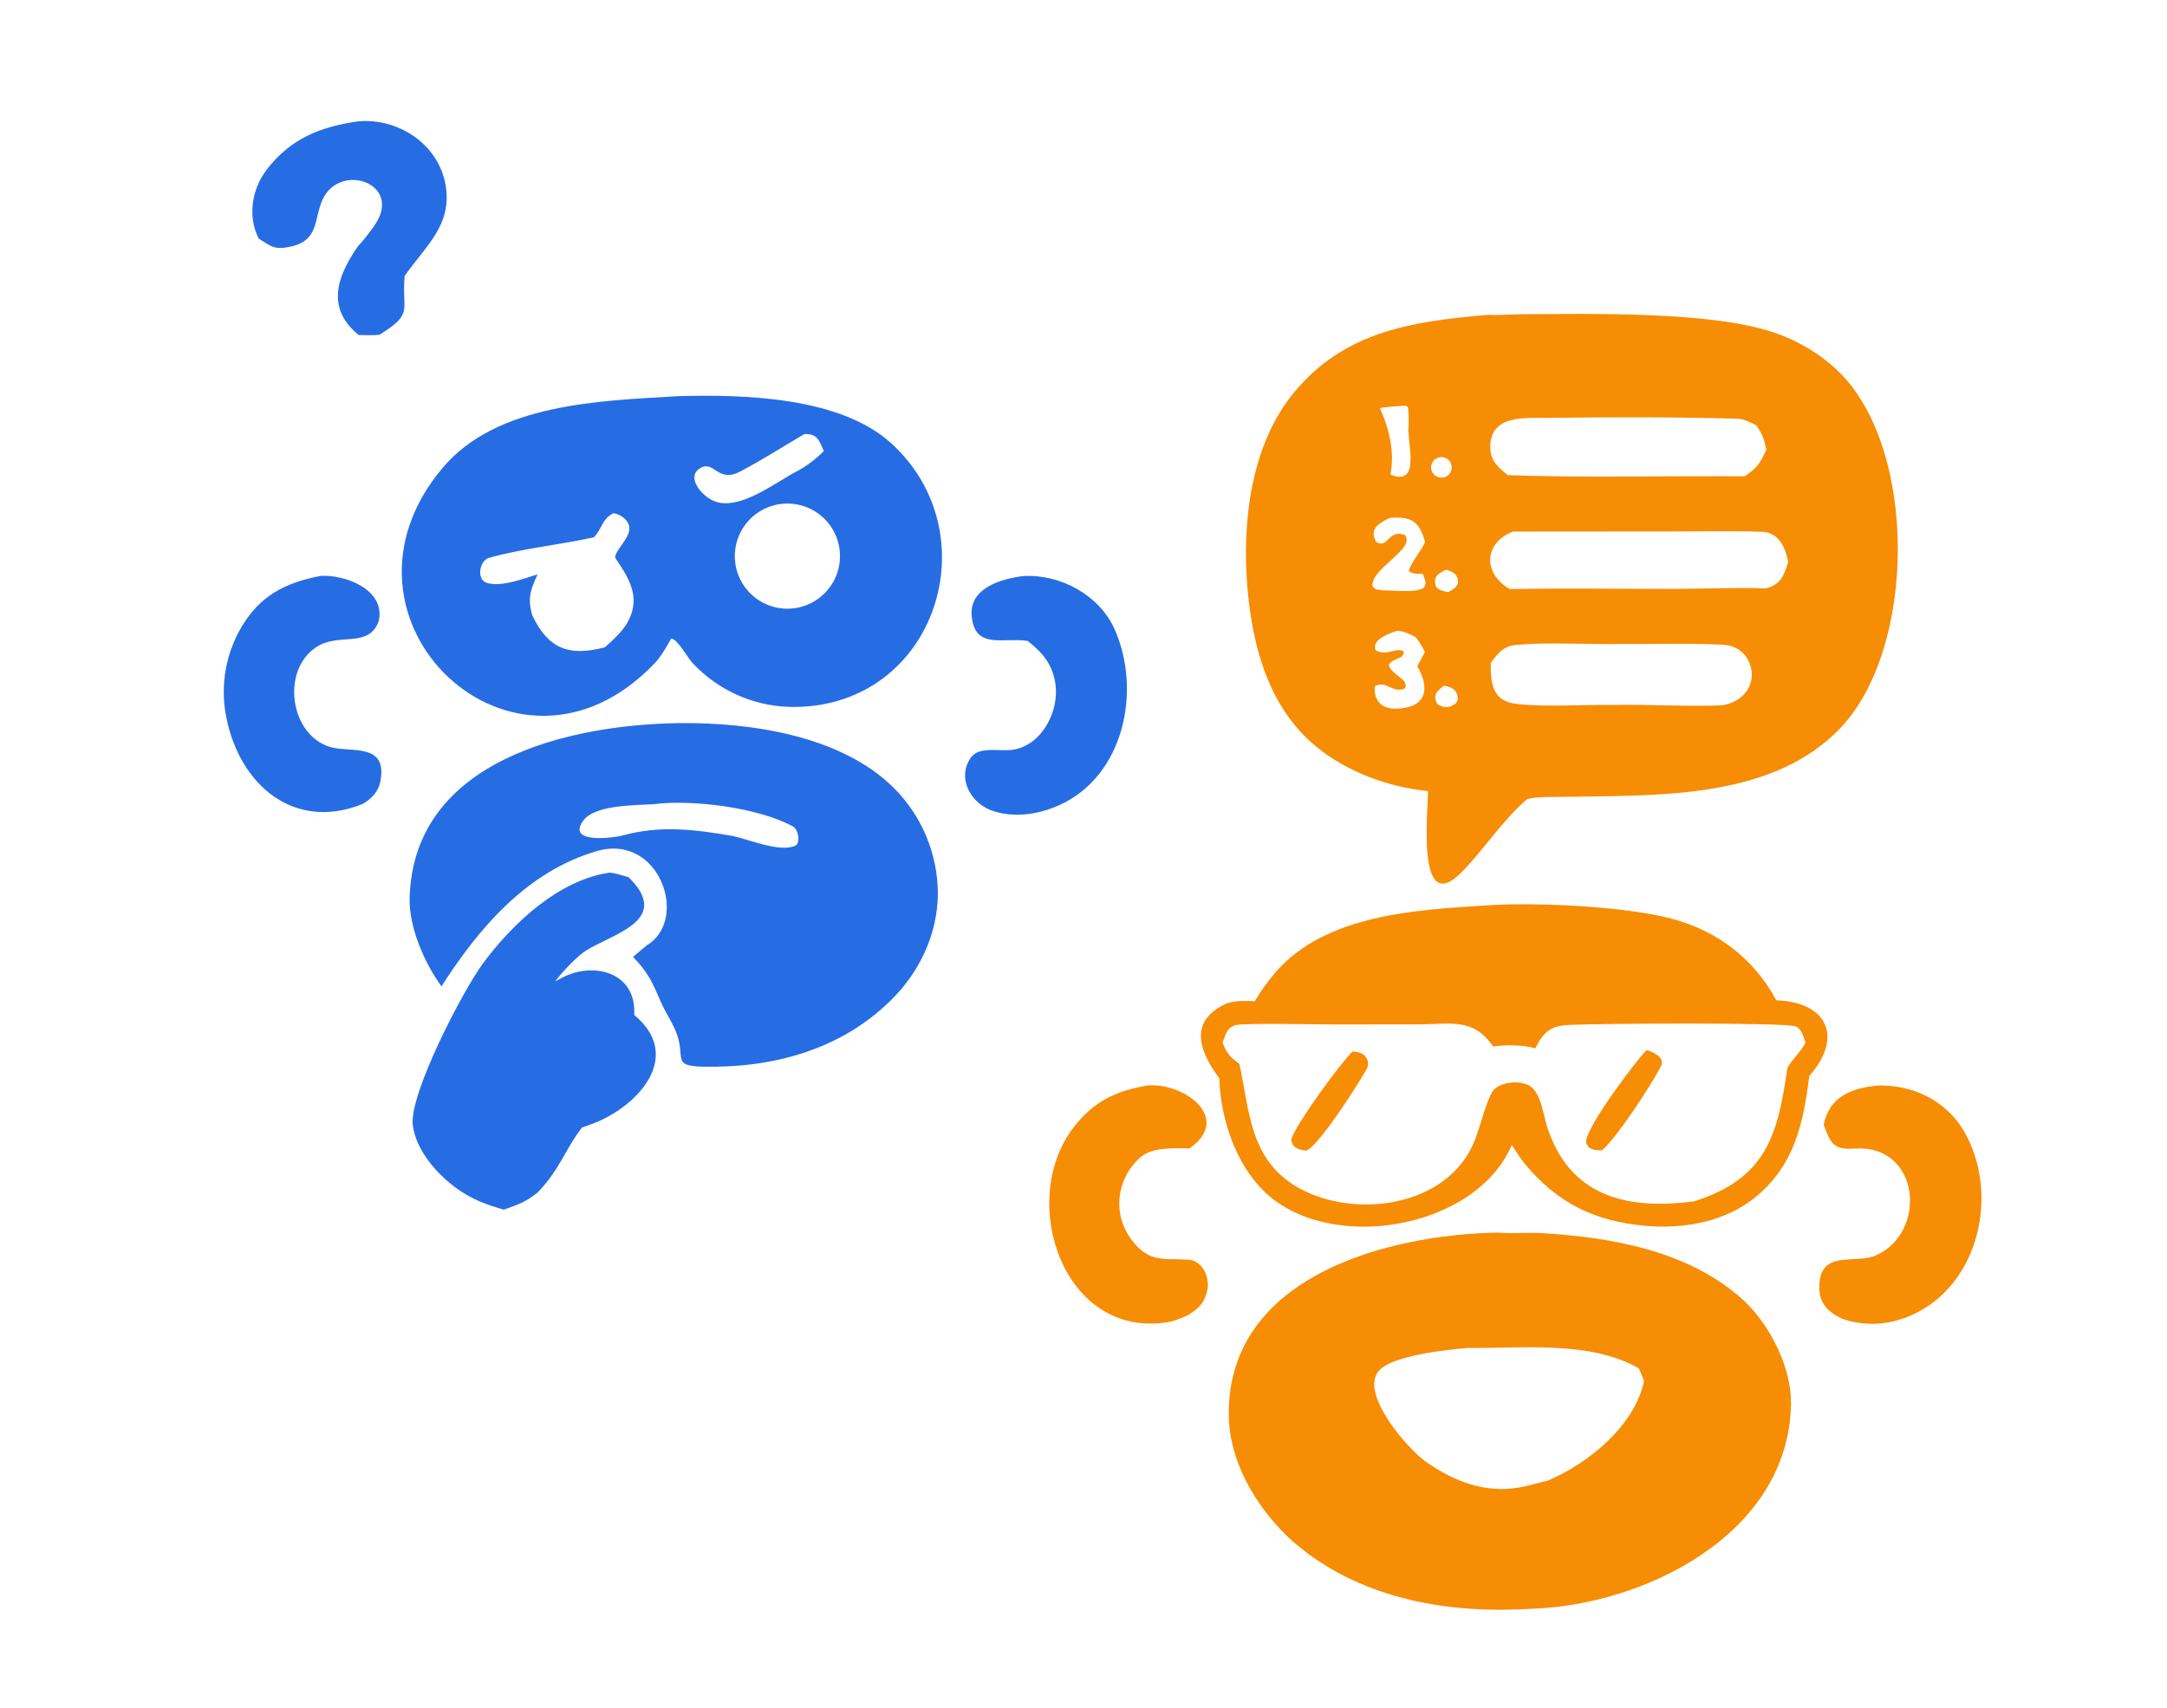
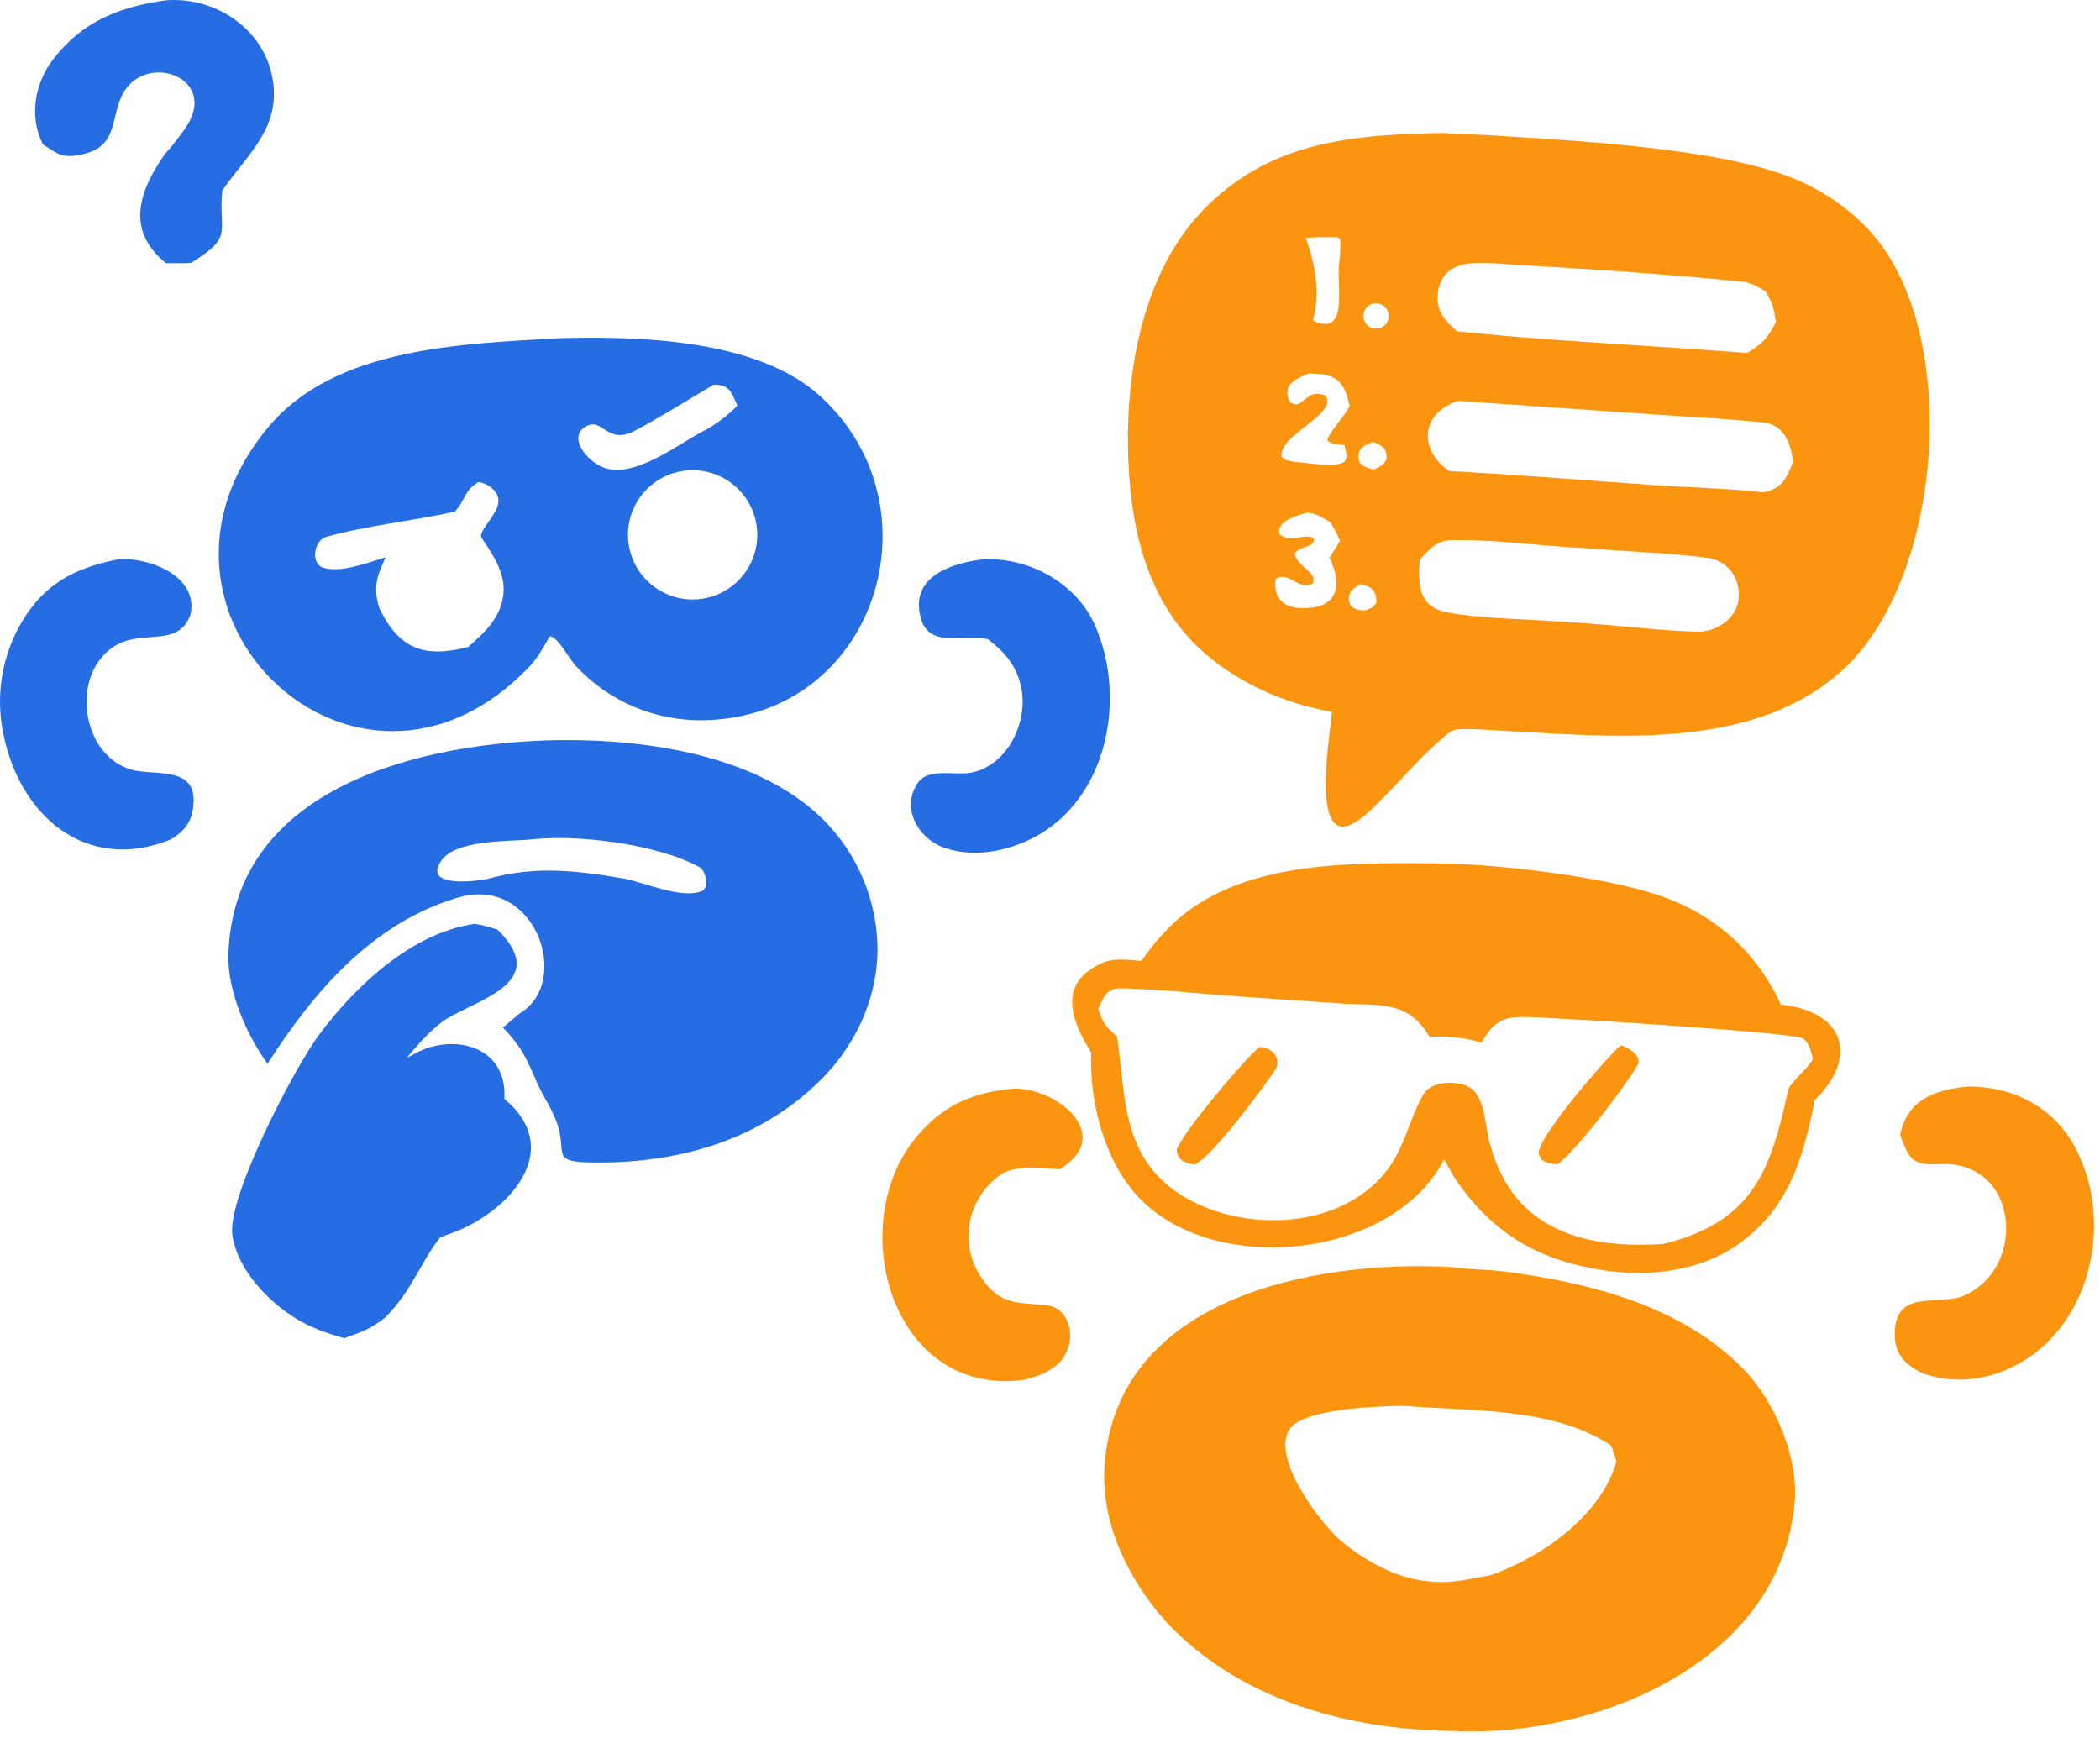
- <svg xmlns="http://www.w3.org/2000/svg" width="184" height="145" viewBox="0 0 184 145" fill="none">
-   <path d="M126.199 26.749C127.189 26.787 128.277 26.693 129.26 26.689C135.005 26.662 145.212 26.422 150.564 28.222C152.627 28.903 154.513 30.031 156.088 31.527C162.844 38.061 162.764 55.038 156.247 61.856C150.733 67.624 141.667 67.551 134.249 67.66L131.485 67.69C131.149 67.695 129.835 67.727 129.601 67.928C127.615 69.647 125.954 72.198 124.124 74.061C120.275 77.978 121.232 69.096 121.258 67.192C117.886 66.85 114.381 65.574 111.757 63.413C107.733 60.098 106.358 54.964 105.924 49.967C105.44 44.394 106.195 37.772 109.892 33.312C114.197 28.12 119.899 27.314 126.199 26.749ZM128.193 50.031C132.85 49.941 137.695 50.022 142.367 50.013C144.273 50.01 148.172 49.874 149.941 49.98C151.248 49.611 151.457 48.915 151.836 47.731C151.604 46.52 151.067 45.218 149.599 45.167C147.185 45.084 144.735 45.134 142.317 45.139L128.461 45.15C125.942 46.149 125.927 48.718 128.193 50.031ZM117.993 43.985C117.047 44.489 116.247 44.894 116.844 46.021C117.877 46.658 117.843 44.917 119.283 45.433C120.275 46.619 116.271 48.337 116.55 49.828C116.884 50.135 116.91 50.057 117.407 50.138C118.439 50.138 120.204 50.378 120.896 49.92C121.082 49.567 121.091 49.591 120.95 49.122C120.91 48.996 120.87 48.87 120.827 48.745C120.264 48.709 120.046 48.789 119.626 48.514C119.636 48.059 120.673 46.787 121.003 46.036C120.504 44.245 119.847 43.856 117.993 43.985ZM117.169 34.663C117.944 36.345 118.452 38.458 118.056 40.3C120.681 41.373 119.477 37.599 119.592 36.262C119.628 35.84 119.626 34.931 119.536 34.563C119.454 34.516 119.388 34.455 119.319 34.459C118.63 34.501 117.835 34.526 117.169 34.663ZM122.789 48.389C122.077 48.72 121.638 49.009 121.953 49.855C122.269 50.184 122.525 50.19 122.976 50.294C123.381 50.044 123.625 49.959 123.801 49.528C123.804 48.803 123.48 48.601 122.789 48.389ZM123.107 60.027C123.629 59.738 123.531 59.879 123.79 59.456C123.792 58.689 123.37 58.33 122.597 58.246C121.967 58.713 121.677 59.02 122.014 59.765C122.363 60.047 122.664 60.075 123.107 60.027ZM122.624 40.537C122.939 40.45 123.178 40.193 123.245 39.873C123.311 39.553 123.195 39.223 122.94 39.016C122.687 38.81 122.339 38.763 122.039 38.893C121.618 39.077 121.411 39.555 121.565 39.988C121.719 40.421 122.182 40.661 122.624 40.537ZM146.159 59.905C146.989 59.8 147.727 59.443 148.252 58.771C148.644 58.268 148.815 57.626 148.725 56.994C148.557 55.722 147.629 54.834 146.33 54.762C143.502 54.605 140.652 54.725 137.819 54.69C135.272 54.758 131.616 54.54 129.233 54.739C128.378 54.774 127.833 54.855 127.199 55.537C126.973 55.775 126.767 56.03 126.58 56.299C126.58 57.981 126.658 59.577 128.842 59.797C131.542 60.069 134.294 59.831 137.005 59.874C139.942 59.81 143.297 60.032 146.159 59.905ZM120.21 54.118C119.651 53.848 119.262 53.612 118.643 53.57C117.984 53.789 116.464 54.302 116.792 55.207C117.653 55.771 118.395 55.013 119.153 55.287C119.215 55.596 119.224 55.434 119.022 55.774C118.614 55.977 118.121 56.122 117.93 56.448C118.103 57.371 119.662 57.615 119.302 58.457C118.21 58.955 117.69 57.698 116.732 58.296C116.641 59.561 117.365 60.228 118.574 60.191C121.238 60.108 121.393 58.379 120.344 56.584L120.991 55.374C120.702 54.827 120.589 54.602 120.21 54.118ZM145.589 40.447L148.147 40.45C149.224 39.694 149.428 39.403 149.977 38.193C149.774 37.239 149.674 36.942 149.134 36.129C148.665 35.88 148.045 35.58 147.512 35.565C142.201 35.409 136.672 35.422 131.366 35.494C129.593 35.531 126.454 35.138 126.542 38.081C126.573 39.161 127.243 39.72 128.034 40.357C133.724 40.565 139.857 40.433 145.589 40.447Z" fill="#F68D04" />
-   <path d="M127.125 104.688C128.396 104.79 129.731 104.657 131.044 104.74C136.97 105.113 143.381 106.259 147.95 110.35C150.226 112.411 152.124 116.107 152.075 119.221C151.9 130.379 139.469 136.399 129.874 136.645C129.495 136.665 129.116 136.682 128.737 136.696C121.824 136.946 114.634 135.393 109.402 130.582C106.588 127.888 104.342 124.064 104.331 120.096C104.298 108.359 117.86 104.861 127.125 104.688ZM131.39 125.768C134.859 124.301 138.784 121.121 139.596 117.3C139.467 116.971 139.306 116.522 139.153 116.215C134.919 113.821 129.264 114.553 124.659 114.48C122.848 114.633 118.332 115.115 117.137 116.363C115.303 118.278 119.589 123.127 121.11 124.18C123.438 125.792 125.997 126.814 128.858 126.357C129.851 126.201 130.516 125.947 131.39 125.768Z" fill="#F68D04" />
-   <path d="M126.098 76.906C130.281 76.609 137.891 76.959 141.917 78.021C145.785 79.04 148.896 81.384 150.831 84.958C155.223 85.12 156.503 88.138 153.631 91.379C153.12 95.35 152.413 98.875 149.137 101.612C146.547 103.775 142.959 104.411 139.665 104.11C135.401 103.72 132.229 102.178 129.48 98.856C129.198 98.533 128.627 97.64 128.364 97.249C125.314 104.422 112.89 106.516 107.382 101.23C104.889 98.837 103.632 94.946 103.529 91.575C102.046 89.578 100.742 86.913 103.973 85.305C104.684 84.951 105.749 85.014 106.55 85.032C107.081 84.122 107.7 83.266 108.396 82.475C112.628 77.695 120.192 77.28 126.098 76.906ZM126.778 88.883C125.09 86.401 123.174 86.999 120.411 87.002L113.439 87.011C111.698 87.013 106.451 86.875 104.939 87.052C104.16 87.29 104.092 87.833 103.807 88.549C104.219 89.553 104.379 89.697 105.24 90.368C106.097 94.33 106.094 98.325 109.992 100.736C114.368 103.366 121.513 102.766 124.482 98.281C125.625 96.554 125.758 94.629 126.644 92.841C127.13 91.859 129.086 91.693 129.91 92.242C130.979 92.955 131.042 95.015 131.52 96.144C133.571 101.85 138.562 102.74 143.867 102.029C149.888 100.098 150.93 96.561 151.749 90.807C151.814 90.347 152.98 89.276 153.304 88.559C153.14 88.084 152.995 87.425 152.505 87.183C151.761 86.817 135.408 86.932 133.292 87.048C132.813 87.074 132.364 87.103 131.917 87.293C131.11 87.636 130.75 88.297 130.363 89.031C129.359 88.749 127.812 88.717 126.778 88.883Z" fill="#F68D04" />
-   <path d="M114.852 89.305C115.009 89.315 115.163 89.336 115.315 89.369C116.019 89.528 116.365 90.225 116.04 90.807C115.317 92.102 112.027 97.26 110.919 97.733C110.462 97.654 110.251 97.65 109.875 97.361C109.759 97.195 109.598 96.92 109.655 96.738C110.077 95.383 114.03 90.027 114.852 89.305Z" fill="#F68D04" />
-   <path d="M139.809 89.187C140.43 89.345 141.375 89.85 141.053 90.504C140.292 92.055 137.198 96.757 136.005 97.71C135.562 97.686 135.331 97.706 134.94 97.478C134.81 97.324 134.647 97.124 134.672 96.917C134.852 95.453 138.963 90.036 139.809 89.187Z" fill="#F68D04" />
-   <path d="M57.581 33.648C63.135 33.495 71.321 33.692 75.671 37.646C84.094 45.305 79.522 59.813 67.643 60.043C64.291 60.116 61.067 58.751 58.786 56.293C58.344 55.82 57.507 54.222 56.988 54.248L56.75 54.652C56.414 55.256 56.045 55.849 55.571 56.347C43.74 68.76 26.721 52.6 37.595 39.723C42.197 34.274 50.884 34.04 57.581 33.648ZM45.65 48.781C45.038 50.087 44.766 50.851 45.209 52.296C46.583 55.136 48.303 55.76 51.347 54.984C52.531 53.947 53.669 52.884 53.792 51.212C53.931 49.322 52.175 47.527 52.23 47.282C52.435 46.374 54.084 45.258 53.16 44.181C52.878 43.859 52.489 43.648 52.065 43.588C51.078 44.149 51.188 44.791 50.433 45.631C47.512 46.28 44.395 46.572 41.52 47.38C40.75 47.597 40.433 49.102 41.257 49.478C42.489 49.924 44.459 49.135 45.65 48.781ZM66.11 42.831C63.716 43.238 62.086 45.483 62.44 47.885C62.794 50.287 65.002 51.966 67.412 51.665C69.018 51.464 70.39 50.41 70.998 48.909C71.605 47.409 71.353 45.697 70.338 44.435C69.324 43.173 67.706 42.56 66.11 42.831ZM60.526 42.511C62.685 43.52 65.84 40.955 67.732 39.989C68.467 39.614 69.379 38.896 69.951 38.306C69.544 37.4 69.415 36.825 68.301 36.866C66.493 37.925 64.738 39.051 62.86 40.042C60.934 41.059 60.669 39.09 59.493 39.738C58.244 40.427 59.442 42 60.526 42.511Z" fill="#266DE4" />
-   <path d="M57.549 61.418C57.621 61.417 57.693 61.416 57.764 61.415C63.786 61.359 71.437 62.487 75.891 66.918C78.284 69.304 79.63 72.543 79.634 75.921C79.607 79.363 78.049 82.635 75.589 85.01C71.319 89.2 65.528 90.731 59.671 90.594C57.099 90.532 58.158 89.926 57.513 87.946C57.204 86.999 56.505 86.005 56.112 85.097C55.379 83.401 55.027 82.591 53.75 81.272L54.913 80.293C58.546 78.139 56.015 70.72 50.662 72.29C44.758 74.021 40.689 78.771 37.485 83.774C36.03 81.787 34.713 78.716 34.781 76.265C35.107 64.481 48.447 61.565 57.549 61.418ZM62.176 70.992C63.612 71.291 66.159 72.415 67.509 71.838C68.016 71.621 67.772 70.391 67.304 70.179C64.353 68.572 58.717 67.88 55.474 68.304C53.789 68.404 50.476 68.361 49.507 69.722C48.097 71.703 52.131 71.163 52.887 70.955C56.082 70.077 58.991 70.451 62.176 70.992Z" fill="#266DE4" />
-   <path d="M51.759 74.115C52.263 74.152 52.882 74.365 53.38 74.512C56.974 78.052 52.34 79.222 49.929 80.629C49.009 81.166 47.795 82.504 47.13 83.359L47.694 83.059C50.329 81.629 54.067 82.541 53.851 86.202C57.846 89.515 54.604 93.526 50.884 95.209C50.421 95.418 49.893 95.589 49.414 95.765C47.956 97.655 47.533 99.356 45.621 101.306C44.57 102.133 44.022 102.288 42.783 102.739C41.297 102.319 40.022 101.845 38.757 100.922C37.085 99.702 35.346 97.724 35.053 95.597C34.694 92.995 39.31 84.105 41.037 81.785C43.551 78.406 47.443 74.74 51.759 74.115Z" fill="#266DE4" />
-   <path d="M159.54 92.189C160.591 92.193 161.523 92.327 162.53 92.656C164.496 93.312 166.117 94.725 167.038 96.582C169.791 102.007 167.761 109.729 161.733 111.934C159.995 112.57 158.217 112.611 156.458 112.022C155.038 111.37 154.323 110.487 154.499 108.852C154.789 106.172 157.631 107.389 159.324 106.609C163.704 104.597 162.992 97.23 157.561 97.552C155.642 97.666 155.47 97.158 154.847 95.529C155.357 93.086 157.235 92.4 159.54 92.189Z" fill="#F68D04" />
-   <path d="M86.905 48.925C90.047 48.758 93.359 50.541 94.652 53.467C96.946 58.659 95.453 65.916 89.926 68.391C88.105 69.205 85.978 69.513 84.08 68.792C82.391 68.105 81.263 66.095 82.408 64.382C83.115 63.324 84.908 63.852 86.005 63.678C88.455 63.291 89.919 60.468 89.624 58.152C89.39 56.448 88.549 55.442 87.25 54.432C85.115 54.13 82.837 55.164 82.513 52.411C82.222 49.922 85.046 49.158 86.905 48.925Z" fill="#266DE4" />
-   <path d="M97.526 92.181C100.714 92.008 104.594 95.035 101.009 97.531C99.777 97.527 97.889 97.418 96.907 98.231C94.78 100.044 94.402 103.138 96.124 105.356C97.613 107.275 98.783 106.862 100.899 106.987C102.102 107.057 102.755 108.502 102.505 109.597C102.252 110.704 101.83 111.074 100.897 111.687C100.353 111.937 99.731 112.204 99.154 112.296C90.312 113.719 86.426 102.109 91.07 95.872C92.804 93.544 94.793 92.618 97.526 92.181Z" fill="#F68D04" />
-   <path d="M27.217 48.914C29.223 48.775 32.745 50.038 32.163 52.738C31.33 55.094 28.81 53.705 26.892 54.937C23.838 56.899 24.598 62.429 28.046 63.449C29.745 63.951 32.957 63.029 32.293 66.383C32.118 67.268 31.514 67.873 30.771 68.29C24.967 70.623 20.37 66.665 19.229 60.984C18.633 58.128 19.212 55.152 20.835 52.728C22.439 50.36 24.518 49.444 27.217 48.914Z" fill="#266DE4" />
-   <path d="M30.391 10.307C33.802 10.001 37.224 12.22 37.833 15.71C38.428 19.118 36.116 20.909 34.36 23.44C34.078 26.428 35.199 26.572 32.215 28.438C31.648 28.485 31.031 28.463 30.458 28.456C27.651 26.184 28.62 23.462 30.383 20.929C30.849 20.441 31.384 19.732 31.765 19.195C34.323 15.595 28.88 13.726 27.4 16.931C26.628 18.603 27.125 20.417 24.659 20.95C23.31 21.241 23.044 20.941 21.973 20.268C20.991 18.361 21.391 16.031 22.676 14.37C24.71 11.74 27.239 10.768 30.391 10.307Z" fill="#266DE4" />
+ <svg xmlns="http://www.w3.org/2000/svg" width="191" height="158" viewBox="0 0 191 158" fill="none">
+   <path d="M131.346 12.091C132.643 12.231 134.08 12.208 135.372 12.292C142.918 12.784 156.343 13.407 163.205 16.262C165.852 17.345 168.225 19 170.156 21.109C178.427 30.309 176.764 52.595 167.58 60.949C159.81 68.017 147.911 67.089 138.16 66.551L134.528 66.337C134.087 66.312 132.359 66.233 132.032 66.475C129.267 68.551 126.851 71.748 124.278 74.026C118.864 78.817 120.936 67.241 121.144 64.743C116.748 63.984 112.262 61.988 109.015 58.908C104.036 54.186 102.701 47.318 102.591 40.716C102.468 33.354 104.066 24.728 109.331 19.211C115.461 12.789 123.021 12.254 131.346 12.091ZM131.826 42.846C137.951 43.156 144.306 43.707 150.441 44.124C152.944 44.294 158.077 44.474 160.39 44.776C162.139 44.411 162.477 43.516 163.084 41.997C162.89 40.384 162.305 38.626 160.383 38.425C157.22 38.093 153.999 37.934 150.822 37.719L132.627 36.461C129.228 37.542 128.972 40.914 131.826 42.846ZM118.989 33.969C117.7 34.545 116.612 35.003 117.293 36.538C118.59 37.47 118.705 35.181 120.549 35.99C121.744 37.638 116.328 39.526 116.557 41.51C116.967 41.943 117.008 41.843 117.653 41.996C119.009 42.09 121.305 42.567 122.255 42.03C122.531 41.583 122.541 41.616 122.399 40.987C122.359 40.818 122.318 40.649 122.273 40.48C121.536 40.382 121.242 40.467 120.716 40.066C120.772 39.47 122.251 37.895 122.753 36.94C122.262 34.542 121.435 33.971 118.989 33.969ZM118.762 21.653C119.626 23.933 120.098 26.754 119.41 29.137C122.758 30.787 121.524 25.721 121.797 23.976C121.883 23.425 121.963 22.231 121.879 21.74C121.776 21.67 121.695 21.584 121.604 21.582C120.696 21.575 119.649 21.534 118.762 21.653ZM124.881 40.193C123.916 40.562 123.313 40.901 123.649 42.042C124.034 42.502 124.369 42.534 124.953 42.712C125.507 42.42 125.835 42.331 126.106 41.782C126.176 40.83 125.77 40.536 124.881 40.193ZM124.231 55.504C124.942 55.173 124.8 55.349 125.179 54.818C125.253 53.811 124.731 53.3 123.725 53.12C122.854 53.675 122.445 54.051 122.819 55.06C123.251 55.462 123.644 55.526 124.231 55.504ZM125.386 29.868C125.808 29.782 126.145 29.467 126.262 29.053C126.379 28.639 126.256 28.194 125.941 27.9C125.627 27.606 125.175 27.511 124.769 27.655C124.199 27.858 123.883 28.466 124.045 29.049C124.208 29.632 124.794 29.989 125.386 29.868ZM154.511 57.461C155.612 57.399 156.613 56.999 157.364 56.165C157.925 55.539 158.209 54.713 158.149 53.874C158.045 52.189 156.907 50.938 155.209 50.724C151.51 50.258 147.756 50.154 144.039 49.847C140.689 49.703 135.907 49.081 132.761 49.123C131.635 49.091 130.912 49.147 130.016 49.985C129.698 50.276 129.404 50.592 129.134 50.928C128.979 53.137 128.935 55.24 131.783 55.73C135.303 56.335 138.939 56.275 142.494 56.58C146.358 56.766 150.742 57.366 154.511 57.461ZM120.969 47.479C120.26 47.074 119.77 46.728 118.962 46.615C118.076 46.843 116.033 47.376 116.38 48.596C117.459 49.416 118.503 48.487 119.474 48.917C119.527 49.329 119.554 49.118 119.257 49.545C118.703 49.774 118.041 49.92 117.762 50.329C117.904 51.557 119.928 52.021 119.379 53.093C117.899 53.647 117.331 51.949 116.019 52.646C115.783 54.298 116.672 55.241 118.264 55.303C121.769 55.439 122.131 53.183 120.919 50.729L121.879 49.201C121.551 48.456 121.423 48.15 120.969 47.479ZM155.55 31.858L158.908 32.097C160.392 31.202 160.687 30.839 161.519 29.3C161.34 28.03 161.236 27.631 160.601 26.513C160.008 26.143 159.222 25.693 158.524 25.623C151.564 24.931 144.303 24.441 137.328 24.049C134.996 23.934 130.911 23.129 130.756 27.002C130.698 28.424 131.526 29.218 132.506 30.128C139.959 30.924 148.025 31.313 155.55 31.858Z" fill="#FB940E" />
+   <path d="M131.803 115.226C133.462 115.476 135.227 115.425 136.944 115.655C144.691 116.688 153.004 118.782 158.628 124.573C161.428 127.489 163.581 132.517 163.231 136.601C161.977 151.237 145.1 158.001 132.478 157.443C131.978 157.434 131.479 157.421 130.98 157.404C121.88 157.099 112.58 154.399 106.152 147.601C102.704 143.805 100.106 138.577 100.456 133.365C101.491 117.951 119.62 114.603 131.803 115.226ZM135.467 143.299C140.158 141.69 145.604 137.876 147.021 132.933C146.881 132.489 146.711 131.884 146.538 131.467C141.198 127.935 133.705 128.377 127.665 127.858C125.274 127.893 119.299 128.111 117.615 129.64C115.031 131.987 120.213 138.747 122.114 140.27C125.023 142.599 128.29 144.176 132.088 143.84C133.407 143.726 134.303 143.453 135.467 143.299Z" fill="#FB940E" />
+   <path d="M130.232 78.52C135.751 78.515 145.713 79.673 150.902 81.437C155.887 83.131 159.758 86.494 161.97 91.365C167.723 91.981 169.127 96.061 165.057 100.054C164.021 105.222 162.769 109.785 158.216 113.077C154.616 115.681 149.847 116.187 145.55 115.488C139.986 114.585 135.962 112.268 132.658 107.654C132.317 107.204 131.65 105.979 131.339 105.441C126.676 114.581 110.17 116.19 103.422 108.742C100.368 105.371 99.074 100.146 99.249 95.711C97.485 92.951 96.017 89.333 100.408 87.517C101.374 87.118 102.767 87.299 103.817 87.396C104.598 86.249 105.489 85.182 106.476 84.208C112.472 78.32 122.443 78.469 130.232 78.52ZM130.025 94.31C128.036 90.896 125.466 91.506 121.838 91.256L112.681 90.627C110.394 90.471 103.518 89.807 101.516 89.901C100.471 90.142 100.332 90.849 99.893 91.762C100.341 93.119 100.537 93.322 101.606 94.282C102.368 99.564 101.998 104.81 106.895 108.334C112.399 112.189 121.837 112.056 126.147 106.44C127.807 104.277 128.159 101.762 129.486 99.495C130.215 98.25 132.798 98.212 133.829 99.008C135.168 100.043 135.062 102.754 135.585 104.281C137.754 111.961 144.226 113.589 151.258 113.141C159.342 111.159 161.035 106.61 162.638 99.13C162.767 98.531 164.395 97.233 164.887 96.321C164.715 95.682 164.585 94.802 163.964 94.44C163.02 93.891 141.537 92.541 138.747 92.499C138.117 92.49 137.524 92.486 136.92 92.694C135.828 93.071 135.294 93.905 134.72 94.834C133.426 94.371 131.398 94.187 130.025 94.31Z" fill="#FB940E" />
+   <path d="M114.554 95.217C114.758 95.244 114.959 95.287 115.156 95.344C116.066 95.616 116.456 96.564 115.976 97.299C114.907 98.933 110.113 105.404 108.615 105.922C108.022 105.778 107.745 105.753 107.279 105.338C107.142 105.109 106.956 104.735 107.047 104.5C107.726 102.76 113.408 96.09 114.554 95.217Z" fill="#FB940E" />
+   <path d="M147.409 95.06C148.21 95.324 149.404 96.074 148.922 96.904C147.78 98.87 143.286 104.761 141.632 105.902C141.052 105.83 140.747 105.835 140.255 105.5C140.098 105.285 139.903 105.008 139.954 104.739C140.325 102.832 146.221 96.097 147.409 95.06Z" fill="#FB940E" />
+   <path d="M50.786 30.762C58.096 30.561 68.872 30.82 74.597 36.025C85.685 46.107 79.666 65.204 64.031 65.507C59.617 65.603 55.374 63.806 52.371 60.57C51.79 59.948 50.688 57.845 50.005 57.879L49.691 58.41C49.249 59.205 48.764 59.985 48.139 60.641C32.566 76.981 10.164 55.709 24.477 38.759C30.536 31.585 41.97 31.278 50.786 30.762ZM35.08 50.682C34.274 52.401 33.917 53.407 34.499 55.309C36.308 59.047 38.572 59.869 42.579 58.847C44.138 57.482 45.636 56.083 45.798 53.882C45.981 51.394 43.669 49.031 43.742 48.709C44.012 47.514 46.182 46.044 44.967 44.628C44.595 44.203 44.083 43.925 43.524 43.846C42.225 44.584 42.37 45.429 41.376 46.535C37.532 47.389 33.428 47.774 29.644 48.838C28.63 49.124 28.213 51.104 29.298 51.599C30.919 52.186 33.513 51.148 35.08 50.682ZM62.012 42.85C58.861 43.386 56.715 46.34 57.181 49.502C57.647 52.664 60.554 54.875 63.726 54.479C65.84 54.214 67.647 52.826 68.446 50.851C69.246 48.876 68.914 46.622 67.578 44.962C66.243 43.301 64.113 42.493 62.012 42.85ZM54.663 42.429C57.504 43.757 61.657 40.381 64.148 39.109C65.115 38.616 66.315 37.671 67.069 36.894C66.532 35.701 66.362 34.943 64.896 34.998C62.516 36.391 60.206 37.874 57.734 39.179C55.199 40.518 54.85 37.925 53.302 38.779C51.658 39.686 53.235 41.756 54.663 42.429Z" fill="#266DE4" />
+   <path d="M50.743 67.317C50.838 67.315 50.932 67.314 51.027 67.313C58.954 67.239 69.025 68.724 74.888 74.556C78.037 77.697 79.81 81.96 79.814 86.408C79.779 90.938 77.728 95.246 74.49 98.371C68.869 103.887 61.247 105.902 53.537 105.721C50.152 105.64 51.544 104.843 50.696 102.236C50.289 100.989 49.368 99.681 48.852 98.486C47.886 96.253 47.424 95.187 45.742 93.45L47.274 92.162C52.055 89.326 48.724 79.561 41.677 81.628C33.907 83.907 28.55 90.159 24.333 96.745C22.418 94.129 20.684 90.087 20.773 86.86C21.202 71.348 38.762 67.511 50.743 67.317ZM56.834 79.919C58.724 80.312 62.077 81.792 63.854 81.032C64.522 80.746 64.2 79.129 63.584 78.849C59.7 76.733 52.28 75.823 48.011 76.38C45.794 76.513 41.433 76.456 40.158 78.248C38.302 80.855 43.611 80.144 44.606 79.87C48.812 78.715 52.641 79.207 56.834 79.919Z" fill="#266DE4" />
+   <path d="M43.121 84.029C43.785 84.078 44.6 84.358 45.256 84.553C49.986 89.212 43.886 90.752 40.713 92.604C39.502 93.312 37.904 95.072 37.028 96.197L37.77 95.803C41.239 93.92 46.16 95.121 45.876 99.94C51.133 104.302 46.867 109.582 41.969 111.796C41.361 112.071 40.665 112.297 40.035 112.529C38.116 115.017 37.559 117.256 35.042 119.822C33.658 120.911 32.938 121.115 31.306 121.708C29.349 121.155 27.672 120.532 26.007 119.317C23.806 117.71 21.517 115.107 21.131 112.308C20.659 108.881 26.735 97.18 29.008 94.126C32.317 89.678 37.44 84.853 43.121 84.029Z" fill="#266DE4" />
+   <path d="M178.996 98.821C180.38 98.826 181.607 99.003 182.932 99.436C185.52 100.299 187.655 102.159 188.867 104.603C192.491 111.745 189.819 121.909 181.883 124.813C179.595 125.65 177.255 125.704 174.94 124.928C173.071 124.07 172.13 122.907 172.362 120.755C172.743 117.227 176.484 118.83 178.712 117.802C184.477 115.155 183.541 105.457 176.392 105.881C173.865 106.031 173.64 105.362 172.819 103.218C173.491 100.002 175.963 99.099 178.996 98.821Z" fill="#FB940E" />
+   <path d="M89.385 50.872C93.521 50.651 97.881 52.998 99.582 56.849C102.602 63.684 100.638 73.238 93.362 76.494C90.965 77.567 88.165 77.972 85.666 77.023C83.443 76.119 81.959 73.472 83.465 71.218C84.396 69.825 86.756 70.52 88.2 70.291C91.426 69.781 93.353 66.066 92.964 63.016C92.656 60.774 91.549 59.449 89.84 58.121C87.029 57.722 84.03 59.084 83.605 55.459C83.22 52.183 86.938 51.178 89.385 50.872Z" fill="#266DE4" />
+   <path d="M92.289 98.999C96.492 99.064 101.309 103.396 96.372 106.344C94.754 106.225 92.285 105.909 90.921 106.886C87.961 109.072 87.182 113.099 89.238 116.17C91.018 118.828 92.592 118.392 95.36 118.75C96.932 118.954 97.657 120.911 97.228 122.326C96.794 123.756 96.206 124.202 94.924 124.922C94.188 125.201 93.346 125.493 92.58 125.562C80.838 126.618 76.802 111.017 83.473 103.253C85.963 100.355 88.66 99.321 92.289 98.999Z" fill="#FB940E" />
+   <path d="M10.816 50.856C13.457 50.673 18.093 52.337 17.327 55.89C16.23 58.992 12.913 57.164 10.389 58.785C6.369 61.367 7.368 68.647 11.908 69.989C14.144 70.65 18.372 69.437 17.498 73.852C17.268 75.016 16.472 75.813 15.494 76.362C7.854 79.432 1.803 74.223 0.302 66.746C-0.483 62.986 0.278 59.069 2.415 55.877C4.527 52.761 7.263 51.554 10.816 50.856Z" fill="#266DE4" />
+   <path d="M14.995 0.037C19.484 -0.366 23.989 2.555 24.791 7.149C25.574 11.636 22.531 13.993 20.218 17.324C19.848 21.258 21.323 21.447 17.396 23.903C16.649 23.965 15.837 23.937 15.083 23.927C11.387 20.936 12.663 17.353 14.983 14.019C15.597 13.376 16.301 12.443 16.803 11.737C20.17 6.998 13.005 4.537 11.057 8.756C10.041 10.958 10.695 13.345 7.45 14.046C5.674 14.43 5.323 14.034 3.913 13.149C2.621 10.639 3.148 7.572 4.839 5.385C7.516 1.924 10.845 0.644 14.995 0.037Z" fill="#266DE4" />
</svg>
